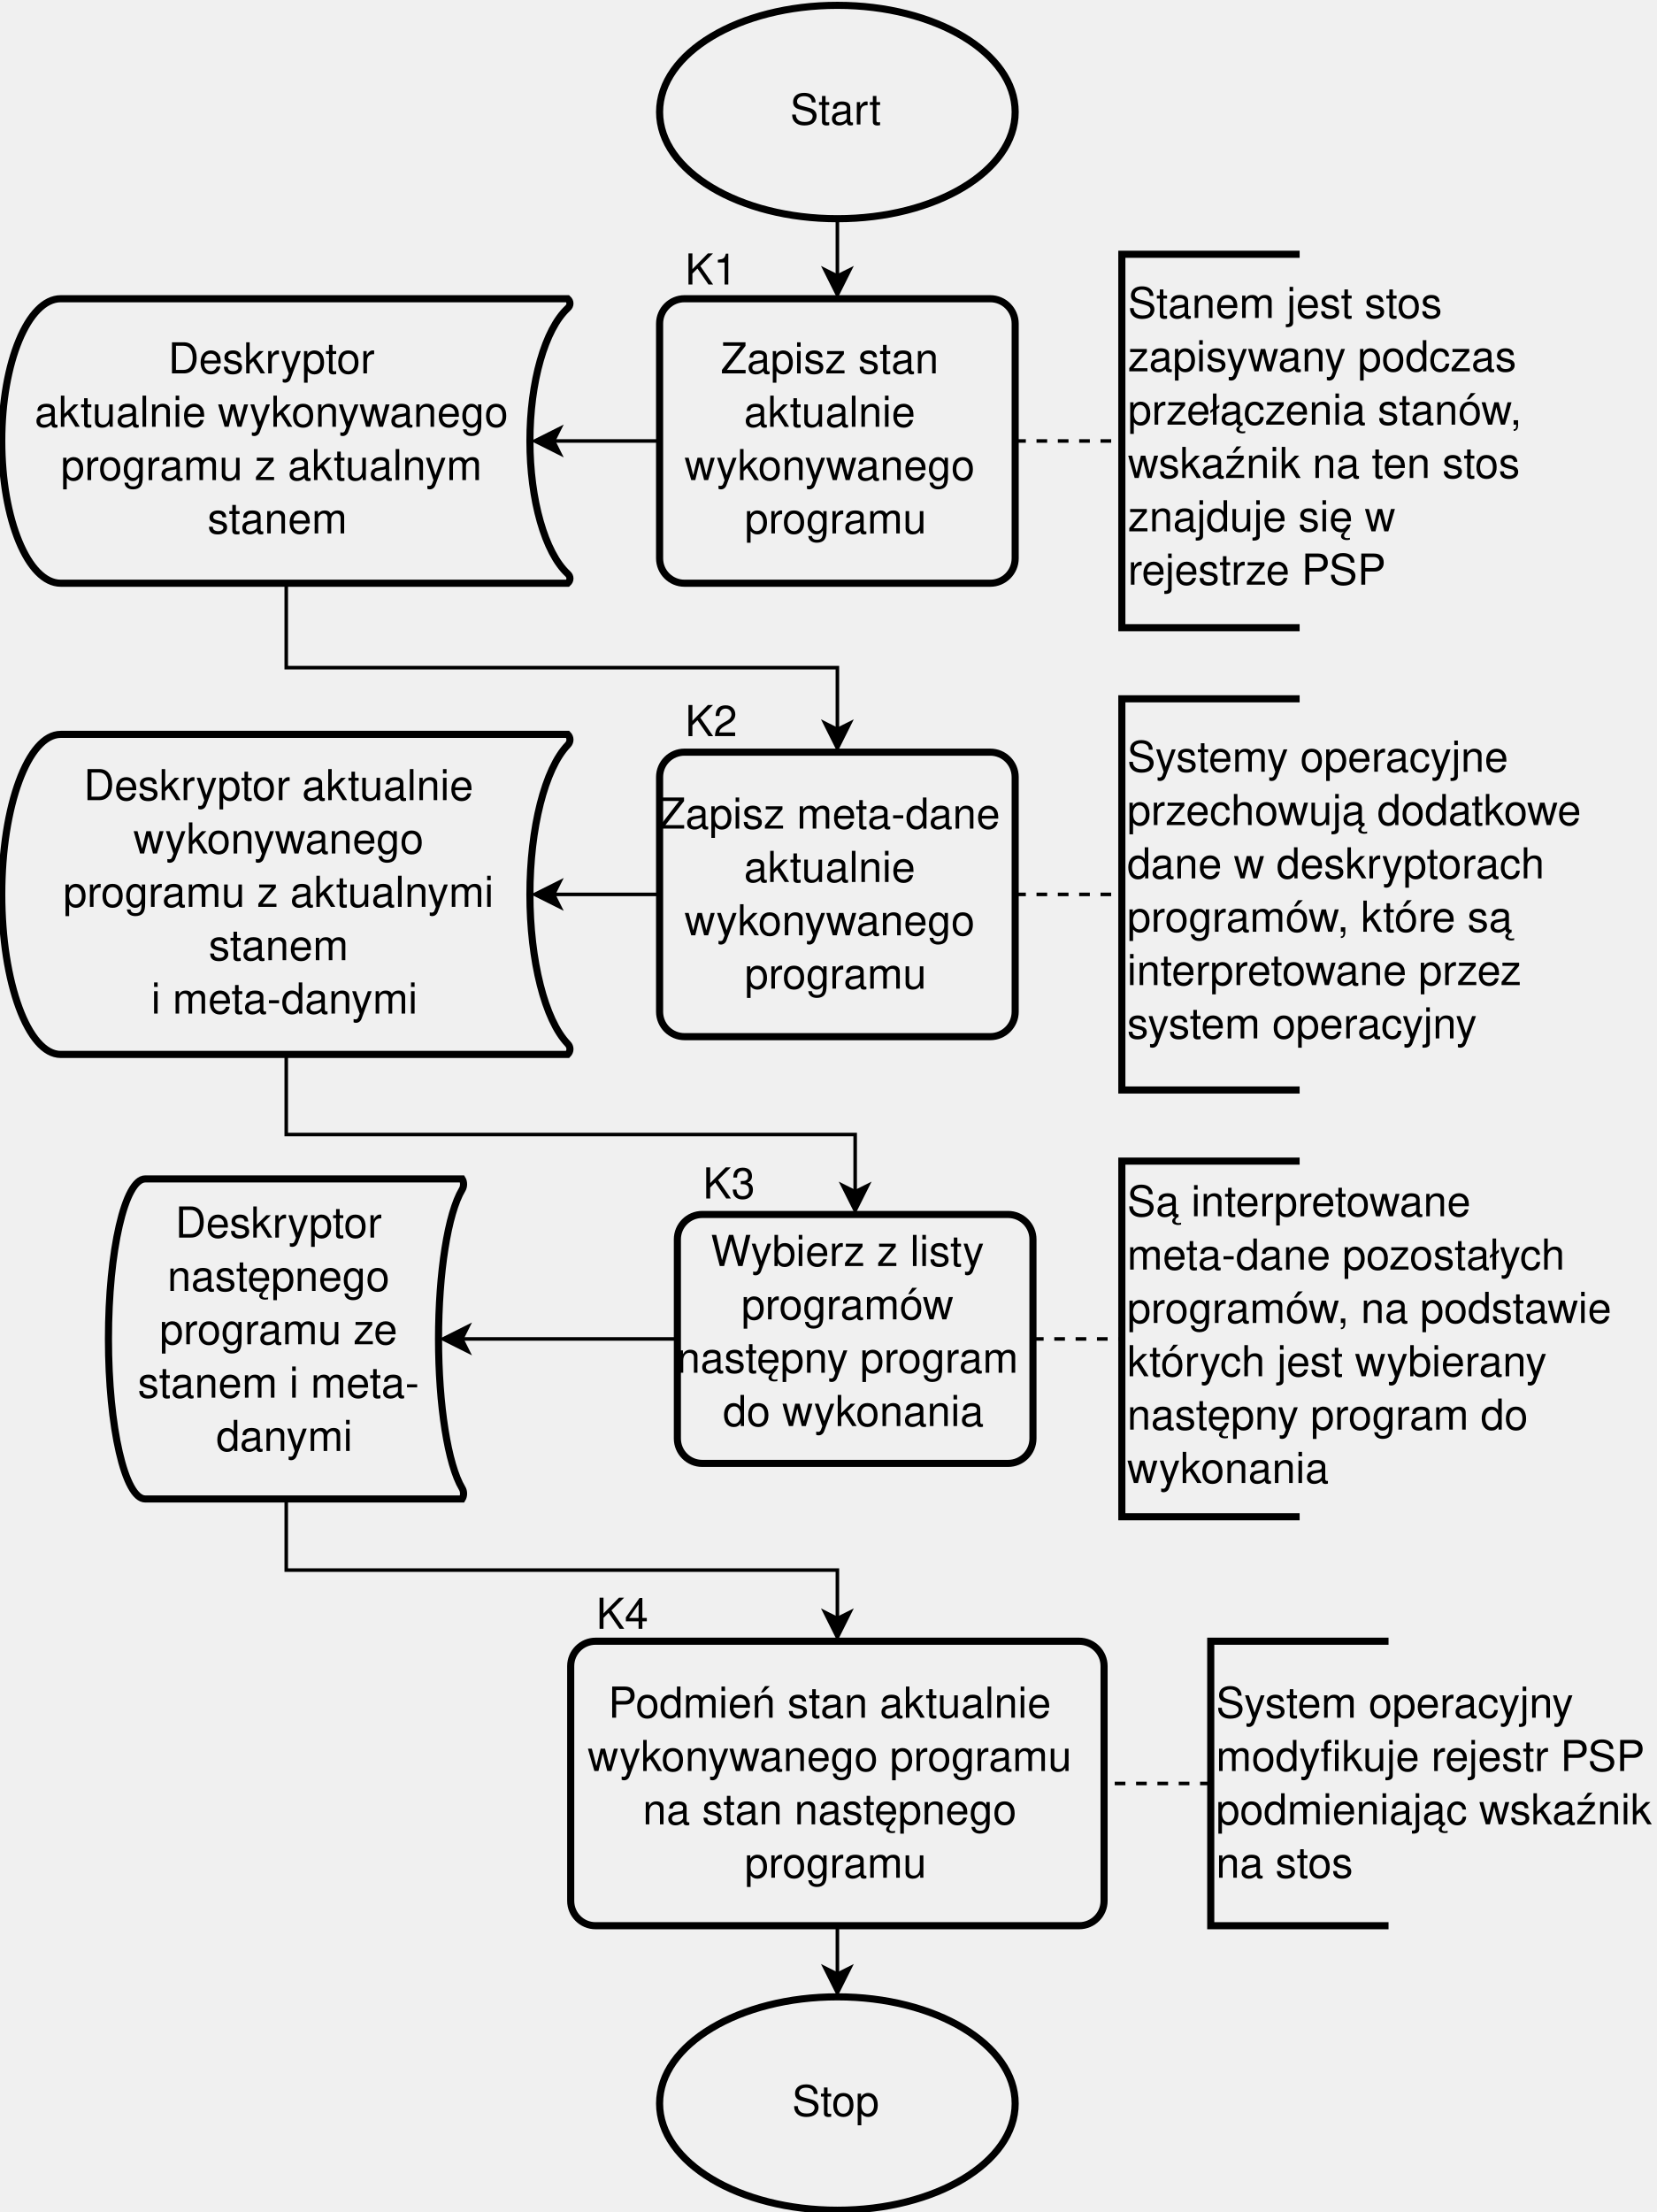
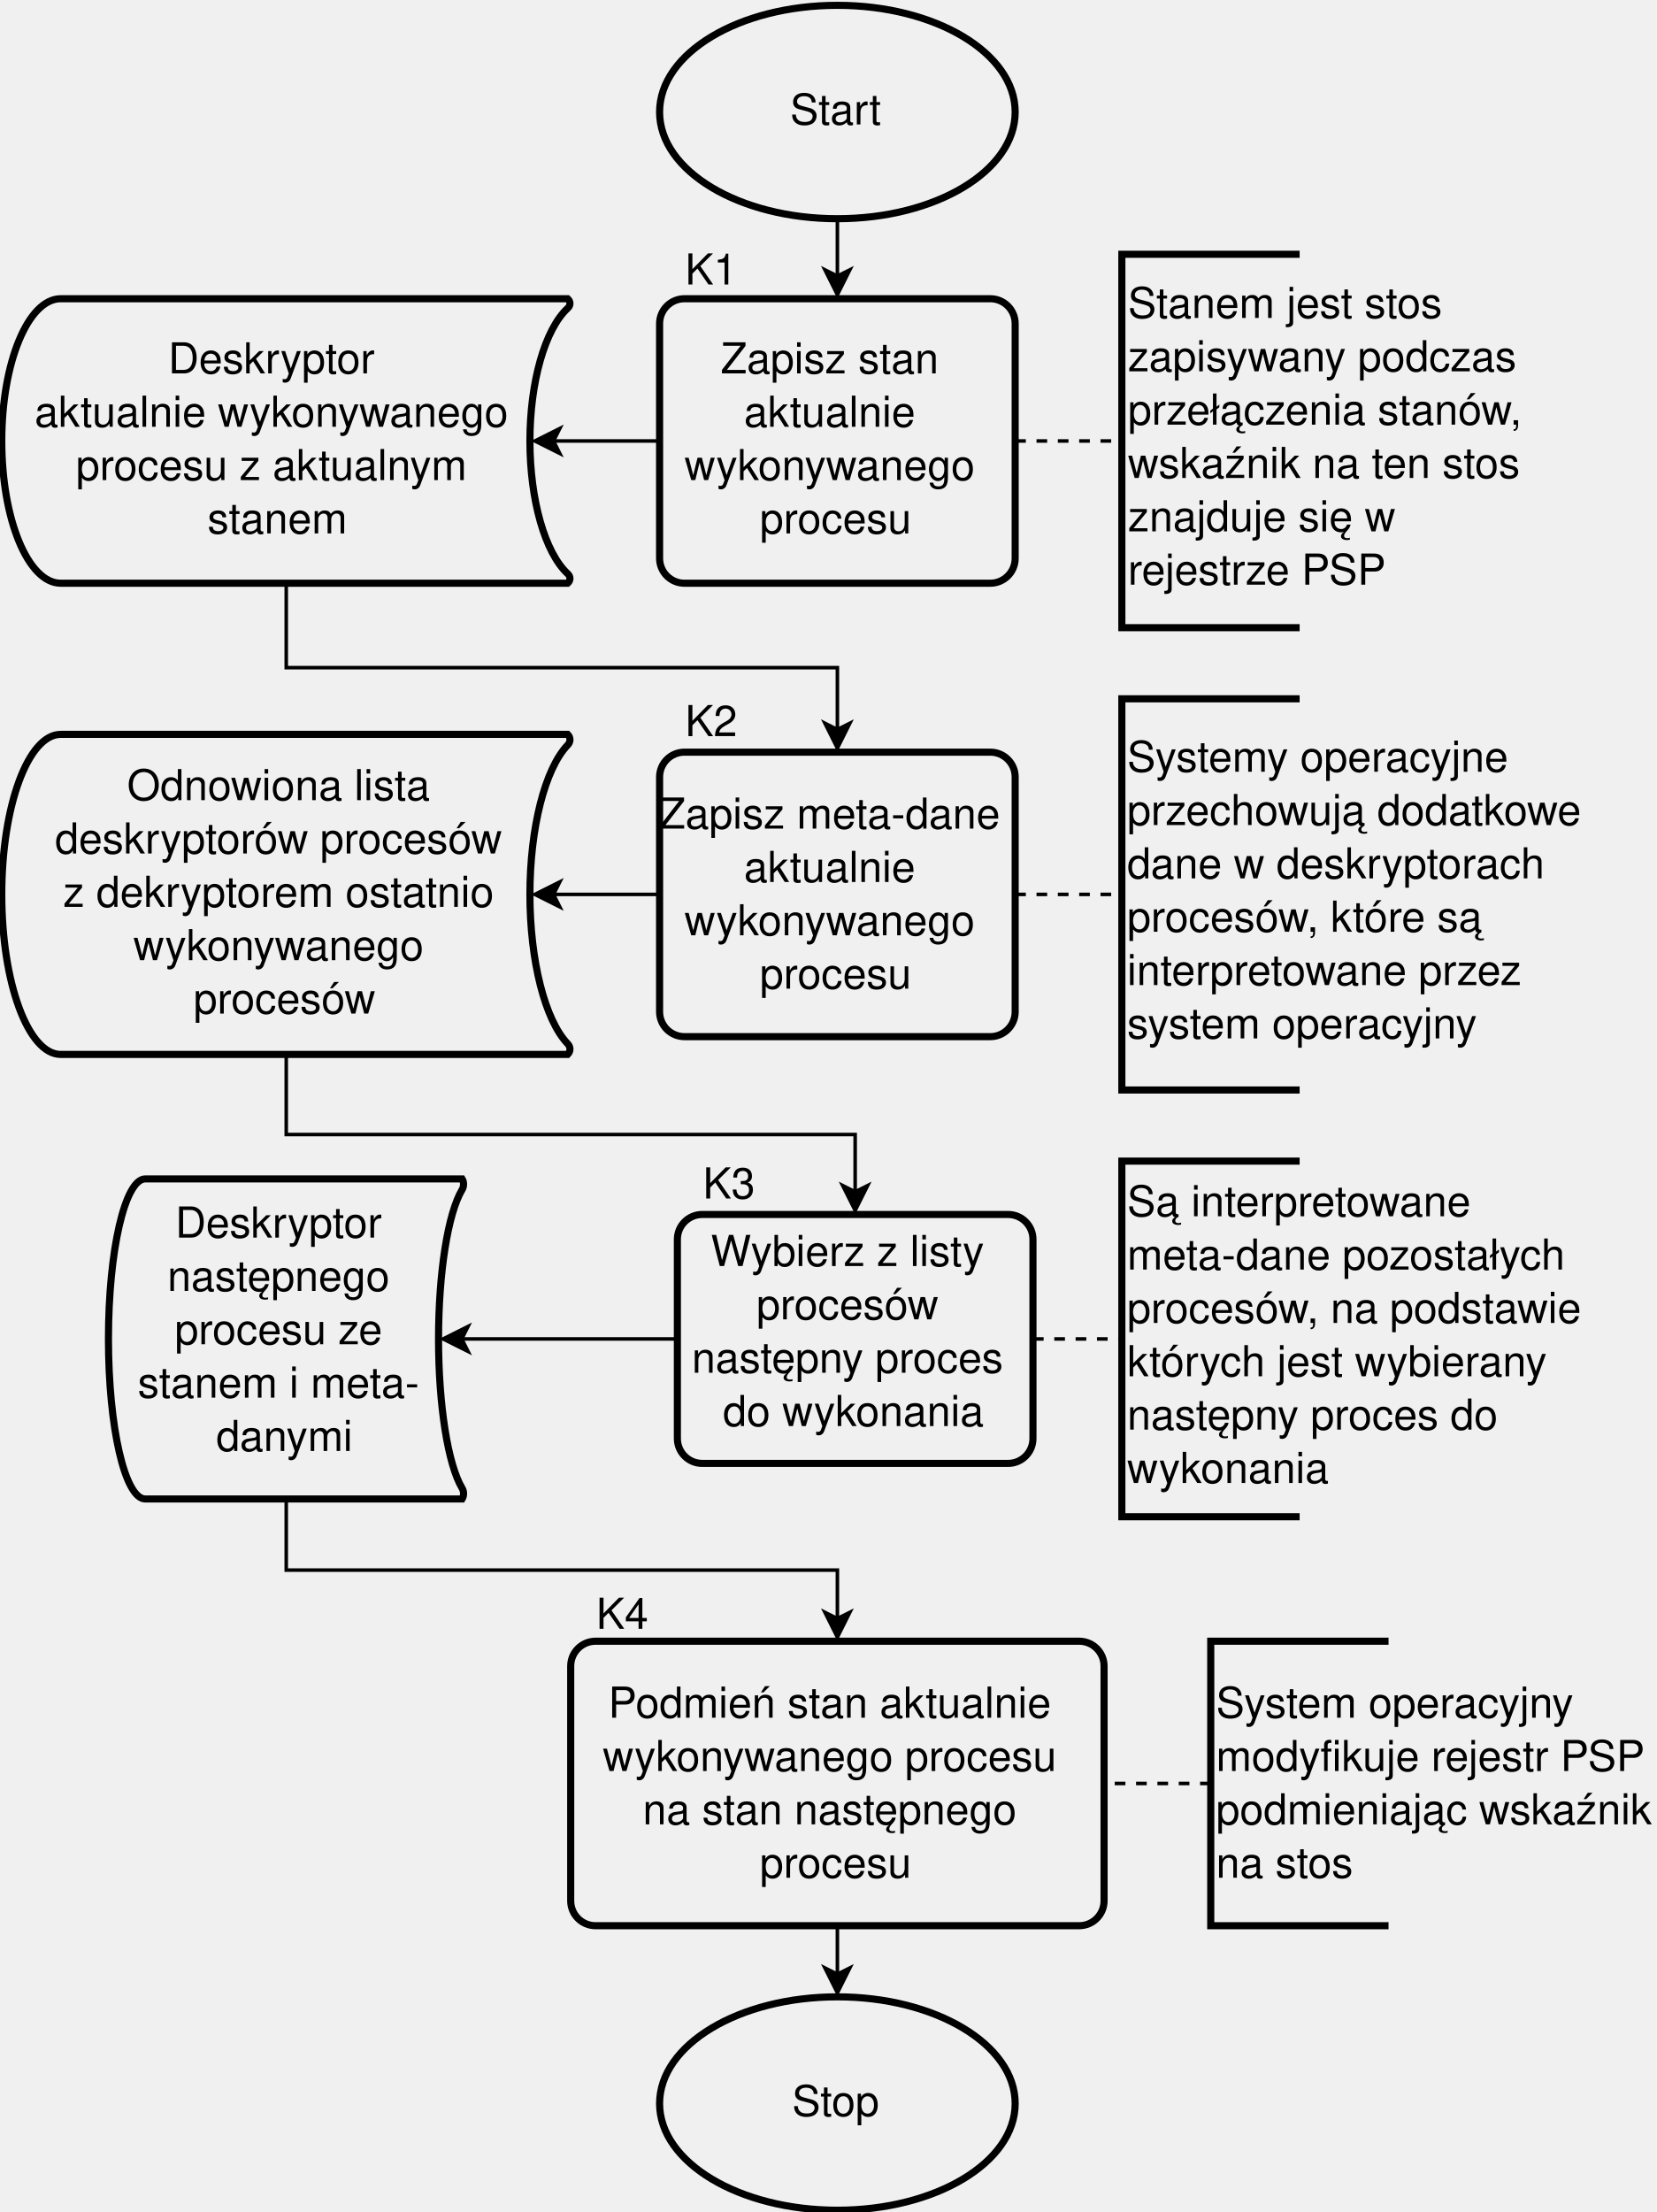
<svg xmlns="http://www.w3.org/2000/svg" version="1.1" width="466px" height="622px" viewBox="-0.5 -0.5 466 622" content="&lt;mxfile host=&quot;app.diagrams.net&quot; agent=&quot;Mozilla/5.0 (X11; Ubuntu; Linux x86_64; rv:130.0) Gecko/20100101 Firefox/130.0&quot; version=&quot;24.8.3&quot; scale=&quot;1&quot; border=&quot;0&quot;&gt;   &lt;diagram name=&quot;Page-1&quot; id=&quot;i-1dUXjVv0L9_AhEkDwS&quot;&gt;     &lt;mxGraphModel dx=&quot;683&quot; dy=&quot;370&quot; grid=&quot;1&quot; gridSize=&quot;10&quot; guides=&quot;1&quot; tooltips=&quot;1&quot; connect=&quot;1&quot; arrows=&quot;1&quot; fold=&quot;1&quot; page=&quot;1&quot; pageScale=&quot;1&quot; pageWidth=&quot;850&quot; pageHeight=&quot;1100&quot; math=&quot;0&quot; shadow=&quot;0&quot;&gt;       &lt;root&gt;         &lt;mxCell id=&quot;0&quot; /&gt;         &lt;mxCell id=&quot;1&quot; parent=&quot;0&quot; /&gt;         &lt;mxCell id=&quot;0HA2B92WHa-r6N4GoKdJ-4&quot; style=&quot;edgeStyle=orthogonalEdgeStyle;rounded=0;orthogonalLoop=1;jettySize=auto;html=1;exitX=0.5;exitY=1;exitDx=0;exitDy=0;exitPerimeter=0;entryX=0.5;entryY=0;entryDx=0;entryDy=0;curved=1;&quot; edge=&quot;1&quot; parent=&quot;1&quot; source=&quot;0HA2B92WHa-r6N4GoKdJ-1&quot; target=&quot;0HA2B92WHa-r6N4GoKdJ-3&quot;&gt;           &lt;mxGeometry relative=&quot;1&quot; as=&quot;geometry&quot; /&gt;         &lt;/mxCell&gt;         &lt;mxCell id=&quot;0HA2B92WHa-r6N4GoKdJ-1&quot; value=&quot;Start&quot; style=&quot;strokeWidth=2;html=1;shape=mxgraph.flowchart.start_1;whiteSpace=wrap;fillColor=none;&quot; vertex=&quot;1&quot; parent=&quot;1&quot;&gt;           &lt;mxGeometry x=&quot;335&quot; y=&quot;30&quot; width=&quot;100&quot; height=&quot;60&quot; as=&quot;geometry&quot; /&gt;         &lt;/mxCell&gt;         &lt;mxCell id=&quot;0HA2B92WHa-r6N4GoKdJ-2&quot; value=&quot;Stop&quot; style=&quot;strokeWidth=2;html=1;shape=mxgraph.flowchart.start_1;whiteSpace=wrap;fillColor=none;&quot; vertex=&quot;1&quot; parent=&quot;1&quot;&gt;           &lt;mxGeometry x=&quot;335&quot; y=&quot;590&quot; width=&quot;100&quot; height=&quot;60&quot; as=&quot;geometry&quot; /&gt;         &lt;/mxCell&gt;         &lt;mxCell id=&quot;0HA2B92WHa-r6N4GoKdJ-3&quot; value=&quot;&amp;lt;div&amp;gt;Zapisz stan&amp;lt;/div&amp;gt;&amp;lt;div&amp;gt;aktualnie wykonywanego&amp;lt;/div&amp;gt;&amp;lt;div&amp;gt;programu&amp;lt;br&amp;gt;&amp;lt;/div&amp;gt;&quot; style=&quot;rounded=1;whiteSpace=wrap;html=1;absoluteArcSize=1;arcSize=14;strokeWidth=2;&quot; vertex=&quot;1&quot; parent=&quot;1&quot;&gt;           &lt;mxGeometry x=&quot;335&quot; y=&quot;112.5&quot; width=&quot;100&quot; height=&quot;80&quot; as=&quot;geometry&quot; /&gt;         &lt;/mxCell&gt;         &lt;mxCell id=&quot;0HA2B92WHa-r6N4GoKdJ-5&quot; value=&quot;&amp;lt;div&amp;gt;Stanem jest stos&amp;lt;/div&amp;gt;&amp;lt;div&amp;gt;zapisywany podczas&amp;lt;/div&amp;gt;&amp;lt;div&amp;gt;przełączenia stanów,&amp;lt;/div&amp;gt;&amp;lt;div&amp;gt;wskaźnik na ten stos&amp;lt;/div&amp;gt;&amp;lt;div&amp;gt;znajduje się w&amp;lt;/div&amp;gt;&amp;lt;div&amp;gt;rejestrze PSP&amp;lt;br&amp;gt;&amp;lt;/div&amp;gt;&quot; style=&quot;strokeWidth=2;html=1;shape=mxgraph.flowchart.annotation_1;align=left;pointerEvents=1;&quot; vertex=&quot;1&quot; parent=&quot;1&quot;&gt;           &lt;mxGeometry x=&quot;465&quot; y=&quot;100&quot; width=&quot;50&quot; height=&quot;105&quot; as=&quot;geometry&quot; /&gt;         &lt;/mxCell&gt;         &lt;mxCell id=&quot;0HA2B92WHa-r6N4GoKdJ-12&quot; style=&quot;edgeStyle=orthogonalEdgeStyle;rounded=0;orthogonalLoop=1;jettySize=auto;html=1;exitX=0.5;exitY=1;exitDx=0;exitDy=0;exitPerimeter=0;entryX=0.5;entryY=0;entryDx=0;entryDy=0;&quot; edge=&quot;1&quot; parent=&quot;1&quot; source=&quot;0HA2B92WHa-r6N4GoKdJ-7&quot; target=&quot;0HA2B92WHa-r6N4GoKdJ-9&quot;&gt;           &lt;mxGeometry relative=&quot;1&quot; as=&quot;geometry&quot; /&gt;         &lt;/mxCell&gt;         &lt;mxCell id=&quot;0HA2B92WHa-r6N4GoKdJ-7&quot; value=&quot;&amp;lt;div&amp;gt;Deskryptor&amp;lt;/div&amp;gt;&amp;lt;div&amp;gt;aktualnie wykonywanego programu z aktualnym&amp;lt;/div&amp;gt;&amp;lt;div&amp;gt;stanem&amp;lt;br&amp;gt;&amp;lt;/div&amp;gt;&quot; style=&quot;strokeWidth=2;html=1;shape=mxgraph.flowchart.stored_data;whiteSpace=wrap;fillColor=none;&quot; vertex=&quot;1&quot; parent=&quot;1&quot;&gt;           &lt;mxGeometry x=&quot;150&quot; y=&quot;112.5&quot; width=&quot;160&quot; height=&quot;80&quot; as=&quot;geometry&quot; /&gt;         &lt;/mxCell&gt;         &lt;mxCell id=&quot;0HA2B92WHa-r6N4GoKdJ-9&quot; value=&quot;Zapisz meta-dane aktualnie wykonywanego programu&quot; style=&quot;rounded=1;whiteSpace=wrap;html=1;absoluteArcSize=1;arcSize=14;strokeWidth=2;&quot; vertex=&quot;1&quot; parent=&quot;1&quot;&gt;           &lt;mxGeometry x=&quot;335&quot; y=&quot;240&quot; width=&quot;100&quot; height=&quot;80&quot; as=&quot;geometry&quot; /&gt;         &lt;/mxCell&gt;         &lt;mxCell id=&quot;0HA2B92WHa-r6N4GoKdJ-13&quot; value=&quot;&amp;lt;div&amp;gt;Systemy operacyjne&amp;lt;/div&amp;gt;&amp;lt;div&amp;gt;przechowują dodatkowe&amp;lt;/div&amp;gt;&amp;lt;div&amp;gt;dane w deskryptorach&amp;lt;/div&amp;gt;&amp;lt;div&amp;gt;programów, które są&amp;lt;/div&amp;gt;&amp;lt;div&amp;gt;interpretowane przez&amp;lt;/div&amp;gt;&amp;lt;div&amp;gt;system operacyjny&amp;lt;br&amp;gt;&amp;lt;/div&amp;gt;&quot; style=&quot;strokeWidth=2;html=1;shape=mxgraph.flowchart.annotation_1;align=left;pointerEvents=1;&quot; vertex=&quot;1&quot; parent=&quot;1&quot;&gt;           &lt;mxGeometry x=&quot;465&quot; y=&quot;225&quot; width=&quot;50&quot; height=&quot;110&quot; as=&quot;geometry&quot; /&gt;         &lt;/mxCell&gt;         &lt;mxCell id=&quot;0HA2B92WHa-r6N4GoKdJ-14&quot; style=&quot;edgeStyle=orthogonalEdgeStyle;rounded=0;orthogonalLoop=1;jettySize=auto;html=1;exitX=1;exitY=0.5;exitDx=0;exitDy=0;entryX=0;entryY=0.5;entryDx=0;entryDy=0;entryPerimeter=0;endArrow=none;endFill=0;dashed=1;&quot; edge=&quot;1&quot; parent=&quot;1&quot; source=&quot;0HA2B92WHa-r6N4GoKdJ-9&quot; target=&quot;0HA2B92WHa-r6N4GoKdJ-13&quot;&gt;           &lt;mxGeometry relative=&quot;1&quot; as=&quot;geometry&quot; /&gt;         &lt;/mxCell&gt;         &lt;mxCell id=&quot;0HA2B92WHa-r6N4GoKdJ-18&quot; style=&quot;edgeStyle=orthogonalEdgeStyle;rounded=0;orthogonalLoop=1;jettySize=auto;html=1;exitX=0.5;exitY=1;exitDx=0;exitDy=0;exitPerimeter=0;entryX=0.5;entryY=0;entryDx=0;entryDy=0;&quot; edge=&quot;1&quot; parent=&quot;1&quot; source=&quot;0HA2B92WHa-r6N4GoKdJ-15&quot; target=&quot;0HA2B92WHa-r6N4GoKdJ-17&quot;&gt;           &lt;mxGeometry relative=&quot;1&quot; as=&quot;geometry&quot; /&gt;         &lt;/mxCell&gt;         &lt;mxCell id=&quot;0HA2B92WHa-r6N4GoKdJ-15&quot; value=&quot;&amp;lt;div&amp;gt;Deskryptor aktualnie wykonywanego&amp;lt;/div&amp;gt;&amp;lt;div&amp;gt;&amp;amp;nbsp;programu z aktualnymi stanem&amp;lt;br&amp;gt;&amp;lt;/div&amp;gt;&amp;amp;nbsp;i meta-danymi&quot; style=&quot;strokeWidth=2;html=1;shape=mxgraph.flowchart.stored_data;whiteSpace=wrap;fillColor=none;&quot; vertex=&quot;1&quot; parent=&quot;1&quot;&gt;           &lt;mxGeometry x=&quot;150&quot; y=&quot;235&quot; width=&quot;160&quot; height=&quot;90&quot; as=&quot;geometry&quot; /&gt;         &lt;/mxCell&gt;         &lt;mxCell id=&quot;0HA2B92WHa-r6N4GoKdJ-17&quot; value=&quot;Wybierz z listy programów następny program do wykonania&quot; style=&quot;rounded=1;whiteSpace=wrap;html=1;absoluteArcSize=1;arcSize=14;strokeWidth=2;&quot; vertex=&quot;1&quot; parent=&quot;1&quot;&gt;           &lt;mxGeometry x=&quot;340&quot; y=&quot;370&quot; width=&quot;100&quot; height=&quot;70&quot; as=&quot;geometry&quot; /&gt;         &lt;/mxCell&gt;         &lt;mxCell id=&quot;0HA2B92WHa-r6N4GoKdJ-26&quot; style=&quot;edgeStyle=orthogonalEdgeStyle;rounded=0;orthogonalLoop=1;jettySize=auto;html=1;exitX=0.5;exitY=1;exitDx=0;exitDy=0;exitPerimeter=0;entryX=0.5;entryY=0;entryDx=0;entryDy=0;&quot; edge=&quot;1&quot; parent=&quot;1&quot; source=&quot;0HA2B92WHa-r6N4GoKdJ-19&quot; target=&quot;0HA2B92WHa-r6N4GoKdJ-25&quot;&gt;           &lt;mxGeometry relative=&quot;1&quot; as=&quot;geometry&quot; /&gt;         &lt;/mxCell&gt;         &lt;mxCell id=&quot;0HA2B92WHa-r6N4GoKdJ-19&quot; value=&quot;&amp;lt;div&amp;gt;Deskryptor następnego programu ze stanem i meta-danymi&amp;lt;br&amp;gt;&amp;lt;/div&amp;gt;&quot; style=&quot;strokeWidth=2;html=1;shape=mxgraph.flowchart.stored_data;whiteSpace=wrap;fillColor=none;&quot; vertex=&quot;1&quot; parent=&quot;1&quot;&gt;           &lt;mxGeometry x=&quot;180&quot; y=&quot;360&quot; width=&quot;100&quot; height=&quot;90&quot; as=&quot;geometry&quot; /&gt;         &lt;/mxCell&gt;         &lt;mxCell id=&quot;0HA2B92WHa-r6N4GoKdJ-21&quot; value=&quot;&amp;lt;div&amp;gt;Są interpretowane&amp;lt;/div&amp;gt;&amp;lt;div&amp;gt;meta-dane pozostałych&amp;lt;/div&amp;gt;&amp;lt;div&amp;gt;programów, na podstawie&amp;lt;/div&amp;gt;&amp;lt;div&amp;gt;których jest wybierany&amp;lt;/div&amp;gt;&amp;lt;div&amp;gt;następny program do&amp;lt;/div&amp;gt;&amp;lt;div&amp;gt;&amp;amp;nbsp;wykonania&amp;lt;br&amp;gt;&amp;lt;/div&amp;gt;&quot; style=&quot;strokeWidth=2;html=1;shape=mxgraph.flowchart.annotation_1;align=left;pointerEvents=1;&quot; vertex=&quot;1&quot; parent=&quot;1&quot;&gt;           &lt;mxGeometry x=&quot;465&quot; y=&quot;355&quot; width=&quot;50&quot; height=&quot;100&quot; as=&quot;geometry&quot; /&gt;         &lt;/mxCell&gt;         &lt;mxCell id=&quot;0HA2B92WHa-r6N4GoKdJ-23&quot; style=&quot;edgeStyle=orthogonalEdgeStyle;rounded=0;orthogonalLoop=1;jettySize=auto;html=1;exitX=1;exitY=0.5;exitDx=0;exitDy=0;entryX=0;entryY=0.5;entryDx=0;entryDy=0;entryPerimeter=0;endArrow=none;endFill=0;dashed=1;&quot; edge=&quot;1&quot; parent=&quot;1&quot; source=&quot;0HA2B92WHa-r6N4GoKdJ-17&quot; target=&quot;0HA2B92WHa-r6N4GoKdJ-21&quot;&gt;           &lt;mxGeometry relative=&quot;1&quot; as=&quot;geometry&quot; /&gt;         &lt;/mxCell&gt;         &lt;mxCell id=&quot;0HA2B92WHa-r6N4GoKdJ-25&quot; value=&quot;Podmień stan aktualnie wykonywanego programu na stan następnego programu&quot; style=&quot;rounded=1;whiteSpace=wrap;html=1;absoluteArcSize=1;arcSize=14;strokeWidth=2;&quot; vertex=&quot;1&quot; parent=&quot;1&quot;&gt;           &lt;mxGeometry x=&quot;310&quot; y=&quot;490&quot; width=&quot;150&quot; height=&quot;80&quot; as=&quot;geometry&quot; /&gt;         &lt;/mxCell&gt;         &lt;mxCell id=&quot;0HA2B92WHa-r6N4GoKdJ-35&quot; style=&quot;edgeStyle=orthogonalEdgeStyle;rounded=0;orthogonalLoop=1;jettySize=auto;html=1;exitX=0;exitY=0.5;exitDx=0;exitDy=0;exitPerimeter=0;entryX=1;entryY=0.5;entryDx=0;entryDy=0;endArrow=none;endFill=0;dashed=1;&quot; edge=&quot;1&quot; parent=&quot;1&quot; source=&quot;0HA2B92WHa-r6N4GoKdJ-27&quot; target=&quot;0HA2B92WHa-r6N4GoKdJ-25&quot;&gt;           &lt;mxGeometry relative=&quot;1&quot; as=&quot;geometry&quot; /&gt;         &lt;/mxCell&gt;         &lt;mxCell id=&quot;0HA2B92WHa-r6N4GoKdJ-27&quot; value=&quot;&amp;lt;div&amp;gt;System operacyjny&amp;lt;/div&amp;gt;&amp;lt;div&amp;gt;modyfikuje rejestr PSP&amp;lt;/div&amp;gt;&amp;lt;div&amp;gt;podmieniając wskaźnik&amp;lt;/div&amp;gt;&amp;lt;div&amp;gt;na stos&amp;lt;br&amp;gt;&amp;lt;/div&amp;gt;&quot; style=&quot;strokeWidth=2;html=1;shape=mxgraph.flowchart.annotation_1;align=left;pointerEvents=1;&quot; vertex=&quot;1&quot; parent=&quot;1&quot;&gt;           &lt;mxGeometry x=&quot;490&quot; y=&quot;490&quot; width=&quot;50&quot; height=&quot;80&quot; as=&quot;geometry&quot; /&gt;         &lt;/mxCell&gt;         &lt;mxCell id=&quot;0HA2B92WHa-r6N4GoKdJ-30&quot; style=&quot;edgeStyle=orthogonalEdgeStyle;rounded=0;orthogonalLoop=1;jettySize=auto;html=1;exitX=0.5;exitY=1;exitDx=0;exitDy=0;entryX=0.5;entryY=0;entryDx=0;entryDy=0;entryPerimeter=0;&quot; edge=&quot;1&quot; parent=&quot;1&quot; source=&quot;0HA2B92WHa-r6N4GoKdJ-25&quot; target=&quot;0HA2B92WHa-r6N4GoKdJ-2&quot;&gt;           &lt;mxGeometry relative=&quot;1&quot; as=&quot;geometry&quot; /&gt;         &lt;/mxCell&gt;         &lt;mxCell id=&quot;0HA2B92WHa-r6N4GoKdJ-31&quot; style=&quot;edgeStyle=orthogonalEdgeStyle;rounded=0;orthogonalLoop=1;jettySize=auto;html=1;exitX=0;exitY=0.5;exitDx=0;exitDy=0;entryX=0.93;entryY=0.5;entryDx=0;entryDy=0;entryPerimeter=0;&quot; edge=&quot;1&quot; parent=&quot;1&quot; source=&quot;0HA2B92WHa-r6N4GoKdJ-3&quot; target=&quot;0HA2B92WHa-r6N4GoKdJ-7&quot;&gt;           &lt;mxGeometry relative=&quot;1&quot; as=&quot;geometry&quot; /&gt;         &lt;/mxCell&gt;         &lt;mxCell id=&quot;0HA2B92WHa-r6N4GoKdJ-32&quot; style=&quot;edgeStyle=orthogonalEdgeStyle;rounded=0;orthogonalLoop=1;jettySize=auto;html=1;exitX=0;exitY=0.5;exitDx=0;exitDy=0;entryX=0.93;entryY=0.5;entryDx=0;entryDy=0;entryPerimeter=0;&quot; edge=&quot;1&quot; parent=&quot;1&quot; source=&quot;0HA2B92WHa-r6N4GoKdJ-9&quot; target=&quot;0HA2B92WHa-r6N4GoKdJ-15&quot;&gt;           &lt;mxGeometry relative=&quot;1&quot; as=&quot;geometry&quot; /&gt;         &lt;/mxCell&gt;         &lt;mxCell id=&quot;0HA2B92WHa-r6N4GoKdJ-33&quot; style=&quot;edgeStyle=orthogonalEdgeStyle;rounded=0;orthogonalLoop=1;jettySize=auto;html=1;exitX=1;exitY=0.5;exitDx=0;exitDy=0;entryX=0;entryY=0.5;entryDx=0;entryDy=0;entryPerimeter=0;endArrow=none;endFill=0;dashed=1;&quot; edge=&quot;1&quot; parent=&quot;1&quot; source=&quot;0HA2B92WHa-r6N4GoKdJ-3&quot; target=&quot;0HA2B92WHa-r6N4GoKdJ-5&quot;&gt;           &lt;mxGeometry relative=&quot;1&quot; as=&quot;geometry&quot; /&gt;         &lt;/mxCell&gt;         &lt;mxCell id=&quot;0HA2B92WHa-r6N4GoKdJ-34&quot; style=&quot;edgeStyle=orthogonalEdgeStyle;rounded=0;orthogonalLoop=1;jettySize=auto;html=1;exitX=0;exitY=0.5;exitDx=0;exitDy=0;entryX=0.93;entryY=0.5;entryDx=0;entryDy=0;entryPerimeter=0;&quot; edge=&quot;1&quot; parent=&quot;1&quot; source=&quot;0HA2B92WHa-r6N4GoKdJ-17&quot; target=&quot;0HA2B92WHa-r6N4GoKdJ-19&quot;&gt;           &lt;mxGeometry relative=&quot;1&quot; as=&quot;geometry&quot; /&gt;         &lt;/mxCell&gt;         &lt;mxCell id=&quot;0HA2B92WHa-r6N4GoKdJ-36&quot; value=&quot;K1&quot; style=&quot;text;html=1;align=center;verticalAlign=middle;resizable=0;points=[];autosize=1;strokeColor=none;fillColor=none;&quot; vertex=&quot;1&quot; parent=&quot;1&quot;&gt;           &lt;mxGeometry x=&quot;330&quot; y=&quot;90&quot; width=&quot;40&quot; height=&quot;30&quot; as=&quot;geometry&quot; /&gt;         &lt;/mxCell&gt;         &lt;mxCell id=&quot;0HA2B92WHa-r6N4GoKdJ-37&quot; value=&quot;K2&quot; style=&quot;text;html=1;align=center;verticalAlign=middle;resizable=0;points=[];autosize=1;strokeColor=none;fillColor=none;&quot; vertex=&quot;1&quot; parent=&quot;1&quot;&gt;           &lt;mxGeometry x=&quot;330&quot; y=&quot;217&quot; width=&quot;40&quot; height=&quot;30&quot; as=&quot;geometry&quot; /&gt;         &lt;/mxCell&gt;         &lt;mxCell id=&quot;0HA2B92WHa-r6N4GoKdJ-38&quot; value=&quot;K3&quot; style=&quot;text;html=1;align=center;verticalAlign=middle;resizable=0;points=[];autosize=1;strokeColor=none;fillColor=none;&quot; vertex=&quot;1&quot; parent=&quot;1&quot;&gt;           &lt;mxGeometry x=&quot;335&quot; y=&quot;347&quot; width=&quot;40&quot; height=&quot;30&quot; as=&quot;geometry&quot; /&gt;         &lt;/mxCell&gt;         &lt;mxCell id=&quot;0HA2B92WHa-r6N4GoKdJ-39&quot; value=&quot;K4&quot; style=&quot;text;html=1;align=center;verticalAlign=middle;resizable=0;points=[];autosize=1;strokeColor=none;fillColor=none;&quot; vertex=&quot;1&quot; parent=&quot;1&quot;&gt;           &lt;mxGeometry x=&quot;305&quot; y=&quot;468&quot; width=&quot;40&quot; height=&quot;30&quot; as=&quot;geometry&quot; /&gt;         &lt;/mxCell&gt;       &lt;/root&gt;     &lt;/mxGraphModel&gt;   &lt;/diagram&gt; &lt;/mxfile&gt; " id="svg2012">
  <defs id="defs1670" />
  <path d="m 235,61 q 0,0 0,16.13" fill="none" stroke="#000000" stroke-miterlimit="10" pointer-events="stroke" id="path1672" />
  <path d="m 235,82.38 -3.5,-7 3.5,1.75 3.5,-1.75 z" fill="#000000" stroke="#000000" stroke-miterlimit="10" pointer-events="all" id="path1674" />
  <ellipse cx="235" cy="31" rx="50" ry="30" fill="transparent" stroke="#000000" stroke-width="2" pointer-events="all" id="ellipse1680" style="fill:none" />
  <text x="234.5" y="34.5" fill="#000000" font-family="Helvetica" font-size="12px" text-anchor="middle" id="text1684">Start</text>
  <ellipse cx="235" cy="591" rx="50" ry="30" fill="transparent" stroke="#000000" stroke-width="2" pointer-events="all" id="ellipse1694" style="fill:none" />
  <text x="234.5" y="594.5" fill="#000000" font-family="Helvetica" font-size="12px" text-anchor="middle" id="text1698">Stop</text>
  <rect x="185" y="83.5" width="100" height="80" rx="7" ry="7" fill="#ffffff" stroke="#000000" stroke-width="2" pointer-events="all" id="rect1708" style="fill:none" />
  <text x="234.5" y="104.5" fill="#000000" font-family="Helvetica" font-size="12px" text-anchor="middle" id="text1712">
    <tspan id="tspan17314" x="234.5" y="104.5">Zapisz stan</tspan>
    <tspan id="tspan17316" x="234.5" y="119.5">aktualnie</tspan>
    <tspan x="234.5" y="134.5" id="tspan19714">wykonywanego</tspan>
-     <tspan x="234.5" y="149.5" id="tspan17318">programu</tspan>
+     <tspan x="234.5" y="149.5" id="tspan17318">procesu</tspan>
  </text>
  <rect x="315" y="71" width="50" height="105" fill="none" stroke="none" pointer-events="all" id="rect1722" />
  <path d="m 365,71 h -50 v 105 h 50" fill="none" stroke="#000000" stroke-width="2" stroke-miterlimit="10" pointer-events="all" id="path1724" />
  <path d="m 80,163.5 v 23.74 h 155 v 17.39" fill="none" stroke="#000000" stroke-miterlimit="10" pointer-events="stroke" id="path1738" />
  <path d="m 235,209.88 -3.5,-7 3.5,1.75 3.5,-1.75 z" fill="#000000" stroke="#000000" stroke-miterlimit="10" pointer-events="all" id="path1740" />
  <path d="m 16.58,83.5 h 142.57 c 0.85,0.76 0.85,1.91 0,2.67 -6.4,5.94 -10.62,20.78 -10.62,37.33 0,16.55 4.22,31.39 10.62,37.33 0.85,0.76 0.85,1.91 0,2.67 H 16.58 C 7.42,163.5 0,145.59 0,123.5 c 0,-22.09 7.42,-40 16.58,-40 z" fill="none" stroke="#000000" stroke-width="2" stroke-miterlimit="10" pointer-events="all" id="path1746" />
  <g id="g1756">
    <g transform="translate(-0.5,-0.5)" id="g1754">
      <text x="78" y="105" fill="#000000" font-family="Helvetica" font-size="12px" text-anchor="middle" id="text1750">
        <tspan id="tspan3320" x="78" y="105">Deskryptor</tspan>
        <tspan x="78" y="120" id="tspan8984">aktualnie wykonywanego</tspan>
-         <tspan x="78" y="135" id="tspan16724">programu z aktualnym</tspan>
+         <tspan x="78" y="135" id="tspan16724">procesu z aktualnym</tspan>
        <tspan x="78" y="150" id="tspan3322">stanem</tspan>
      </text>
    </g>
  </g>
  <rect x="185" y="211" width="100" height="80" rx="7" ry="7" fill="#ffffff" stroke="#000000" stroke-width="2" pointer-events="all" id="rect1760" style="fill:none" />
  <text x="234.5" y="232.5" fill="#000000" font-family="Helvetica" font-size="12px" text-anchor="middle" id="text1764">
    <tspan id="tspan36390" x="234.5" y="232.5">Zapisz meta-dane</tspan>
    <tspan x="234.5" y="247.5" id="tspan37846">aktualnie</tspan>
    <tspan x="234.5" y="262.5" id="tspan37848">wykonywanego</tspan>
-     <tspan x="234.5" y="277.5" id="tspan37850">programu</tspan>
+     <tspan x="234.5" y="277.5" id="tspan37850">procesu</tspan>
  </text>
  <rect x="315" y="196" width="50" height="110" fill="none" stroke="none" pointer-events="all" id="rect1774" />
  <path d="m 365,196 h -50 v 110 h 50" fill="none" stroke="#000000" stroke-width="2" stroke-miterlimit="10" pointer-events="all" id="path1776" />
  <text x="316.5" y="216.5" fill="#000000" font-family="Helvetica" font-size="12px" id="text1780">
    <tspan id="tspan79412" x="316.5" y="216.5">Systemy operacyjne</tspan>
    <tspan id="tspan79414" x="316.5" y="231.5">przechowują dodatkowe</tspan>
    <tspan x="316.5" y="246.5" id="tspan79416">dane w deskryptorach</tspan>
-     <tspan x="316.5" y="261.5" id="tspan79418">programów, które są</tspan>
+     <tspan x="316.5" y="261.5" id="tspan79418">procesów, które są</tspan>
    <tspan x="316.5" y="276.5" id="tspan79420">interpretowane przez</tspan>
    <tspan x="316.5" y="291.5" id="tspan79422">system operacyjny</tspan>
  </text>
  <text x="316.71" y="88.909" fill="#000000" font-family="Helvetica" font-size="12px" id="text1780-3">
    <tspan x="316.71" y="88.909" id="tspan79422-6">Stanem jest stos</tspan>
    <tspan x="316.71" y="103.909" id="tspan81139">zapisywany podczas</tspan>
    <tspan x="316.71" y="118.909" id="tspan81141">przełączenia stanów,</tspan>
    <tspan x="316.71" y="133.909" id="tspan81143">wskaźnik na ten stos</tspan>
    <tspan x="316.71" y="148.909" id="tspan81145">znajduje się w</tspan>
    <tspan x="316.71" y="163.909" id="tspan81147">rejestrze PSP</tspan>
  </text>
  <path d="m 285,251 h 30" fill="none" stroke="#000000" stroke-miterlimit="10" stroke-dasharray="3, 3" pointer-events="stroke" id="path1790" />
  <path d="m 80,296 v 22.52 h 160 v 16.11" fill="none" stroke="#000000" stroke-miterlimit="10" pointer-events="stroke" id="path1796" />
  <path d="m 240,339.88 -3.5,-7 3.5,1.75 3.5,-1.75 z" fill="#000000" stroke="#000000" stroke-miterlimit="10" pointer-events="all" id="path1798" />
  <path d="m 16.58,206 h 142.57 c 0.85,0.85 0.85,2.15 0,3 -6.4,6.68 -10.62,23.38 -10.62,42 0,18.62 4.22,35.32 10.62,42 0.85,0.85 0.85,2.15 0,3 H 16.58 C 7.42,296 0,275.85 0,251 0,226.15 7.42,206 16.58,206 Z" fill="none" stroke="#000000" stroke-width="2" stroke-miterlimit="10" pointer-events="all" id="path1804" />
  <text x="79.5" y="224.5" fill="#000000" font-family="Helvetica" font-size="12px" text-anchor="middle" id="text1808">
-     <tspan id="tspan21180" x="79.5" y="224.5">Deskryptor aktualnie</tspan>
-     <tspan x="79.5" y="239.5" id="tspan28062">wykonywanego</tspan>
-     <tspan id="tspan21182" x="79.5" y="254.5">programu z aktualnymi</tspan>
-     <tspan x="79.5" y="269.5" id="tspan31760">stanem</tspan>
-     <tspan x="79.5" y="284.5" id="tspan21184">i meta-danymi</tspan>
+     <tspan x="79.5" y="224.5" id="tspan21184">Odnowiona lista</tspan>
+     <tspan x="79.5" y="239.5" id="tspan11292">deskryptorów procesów</tspan>
+     <tspan x="79.5" y="254.5" id="tspan14202">z dekryptorem ostatnio</tspan>
+     <tspan x="79.5" y="269.5" id="tspan972">wykonywanego</tspan>
+     <tspan x="79.5" y="284.5" id="tspan974">procesów</tspan>
  </text>
  <rect x="190" y="341" width="100" height="70" rx="7" ry="7" fill="#ffffff" stroke="#000000" stroke-width="2" pointer-events="all" id="rect1818" style="fill:none" />
  <text x="239.5" y="355.5" fill="#000000" font-family="Helvetica" font-size="12px" text-anchor="middle" id="text1822">
    <tspan id="tspan40178" x="239.5" y="355.5">Wybierz z listy</tspan>
-     <tspan id="tspan40180" x="239.5" y="370.5">programów</tspan>
-     <tspan x="239.5" y="385.5" id="tspan40182">następny program</tspan>
-     <tspan x="239.5" y="400.5" id="tspan40184">do wykonania</tspan>
+     <tspan id="tspan40180" x="239.5" y="370.5">procesów</tspan>
+     <tspan x="239.5" y="385.5" id="tspan40184">następny proces</tspan>
+     <tspan x="239.5" y="400.5" id="tspan36126">do wykonania</tspan>
  </text>
  <path d="m 80,421 v 20 h 155 v 13.63" fill="none" stroke="#000000" stroke-miterlimit="10" pointer-events="stroke" id="path1832" />
  <path d="m 235,459.88 -3.5,-7 3.5,1.75 3.5,-1.75 z" fill="#000000" stroke="#000000" stroke-miterlimit="10" pointer-events="all" id="path1834" />
  <path d="m 40.36,331 h 89.11 c 0.53,0.85 0.53,2.15 0,3 -4,6.68 -6.64,23.38 -6.64,42 0,18.62 2.64,35.32 6.64,42 0.53,0.85 0.53,2.15 0,3 H 40.36 C 34.64,421 30,400.85 30,376 c 0,-24.85 4.64,-45 10.36,-45 z" fill="none" stroke="#000000" stroke-width="2" stroke-miterlimit="10" pointer-events="all" id="path1840" />
  <text x="79.5" y="347.5" fill="#000000" font-family="Helvetica" font-size="12px" text-anchor="middle" id="text1844">
    <tspan id="tspan39146" x="79.5" y="347.5">Deskryptor</tspan>
    <tspan id="tspan39148" x="79.5" y="362.5">następnego</tspan>
-     <tspan x="79.5" y="377.5" id="tspan39150">programu ze</tspan>
+     <tspan x="79.5" y="377.5" id="tspan39150">procesu ze</tspan>
    <tspan x="79.5" y="392.5" id="tspan39152">stanem i meta-</tspan>
    <tspan x="79.5" y="407.5" id="tspan39154">danymi</tspan>
  </text>
  <rect x="315" y="326" width="50" height="100" fill="none" stroke="none" pointer-events="all" id="rect1854" />
  <path d="m 365,326 h -50 v 100 h 50" fill="none" stroke="#000000" stroke-width="2" stroke-miterlimit="10" pointer-events="all" id="path1856" />
  <text x="316.5" y="341.5" fill="#000000" font-family="Helvetica" font-size="12px" id="text1860">
    <tspan id="tspan79526" x="316.5" y="341.5">Są interpretowane</tspan>
    <tspan id="tspan79528" x="316.5" y="356.5">meta-dane pozostałych</tspan>
-     <tspan x="316.5" y="371.5" id="tspan79530">programów, na podstawie</tspan>
+     <tspan x="316.5" y="371.5" id="tspan79530">procesów, na podstawie</tspan>
    <tspan x="316.5" y="386.5" id="tspan79532">których jest wybierany</tspan>
-     <tspan x="316.5" y="401.5" id="tspan79534">następny program do</tspan>
+     <tspan x="316.5" y="401.5" id="tspan79534">następny proces do</tspan>
    <tspan x="316.5" y="416.5" id="tspan79536">wykonania</tspan>
  </text>
  <path d="m 290,376 h 25" fill="none" stroke="#000000" stroke-miterlimit="10" stroke-dasharray="3, 3" pointer-events="stroke" id="path1870" />
  <rect x="160" y="461" width="150" height="80" rx="7" ry="7" fill="#ffffff" stroke="#000000" stroke-width="2" pointer-events="all" id="rect1876" style="fill:none" />
  <text x="234.5" y="482.5" fill="#000000" font-family="Helvetica" font-size="12px" text-anchor="middle" id="text1880">
    <tspan id="tspan48238" x="234.5" y="482.5">Podmień stan aktualnie</tspan>
-     <tspan id="tspan48240" x="234.5" y="497.5">wykonywanego programu</tspan>
-     <tspan x="234.5" y="512.5" id="tspan48242">na stan następnego</tspan>
-     <tspan x="234.5" y="527.5" id="tspan48244">programu</tspan>
+     <tspan x="234.5" y="497.5" id="tspan48242">wykonywanego procesu</tspan>
+     <tspan x="234.5" y="512.5" id="tspan45942">na stan następnego</tspan>
+     <tspan x="234.5" y="527.5" id="tspan48244">procesu</tspan>
  </text>
  <path d="M 340,501 H 310" fill="none" stroke="#000000" stroke-miterlimit="10" stroke-dasharray="3, 3" pointer-events="stroke" id="path1890" />
  <rect x="340" y="461" width="50" height="80" fill="none" stroke="none" pointer-events="all" id="rect1896" />
  <path d="m 390,461 h -50 v 80 h 50" fill="none" stroke="#000000" stroke-width="2" stroke-miterlimit="10" pointer-events="all" id="path1898" />
  <text x="341.5" y="482.5" fill="#000000" font-family="Helvetica" font-size="12px" id="text1902">
    <tspan id="tspan79694" x="341.5" y="482.5">System operacyjny</tspan>
    <tspan id="tspan79696" x="341.5" y="497.5">modyfikuje rejestr PSP</tspan>
    <tspan x="341.5" y="512.5" id="tspan79698">podmieniając wskaźnik</tspan>
    <tspan x="341.5" y="527.5" id="tspan79700">na stos</tspan>
  </text>
  <path d="m 235,541 v 13.63" fill="none" stroke="#000000" stroke-miterlimit="10" pointer-events="stroke" id="path1912" />
  <path d="m 235,559.88 -3.5,-7 3.5,1.75 3.5,-1.75 z" fill="#000000" stroke="#000000" stroke-miterlimit="10" pointer-events="all" id="path1914" />
  <path d="M 185,123.5 H 155.17" fill="none" stroke="#000000" stroke-miterlimit="10" pointer-events="stroke" id="path1920" />
  <path d="m 149.92,123.5 7,-3.5 -1.75,3.5 1.75,3.5 z" fill="#000000" stroke="#000000" stroke-miterlimit="10" pointer-events="all" id="path1922" />
  <path d="M 185,251 H 155.17" fill="none" stroke="#000000" stroke-miterlimit="10" pointer-events="stroke" id="path1928" />
  <path d="m 149.92,251 7,-3.5 -1.75,3.5 1.75,3.5 z" fill="#000000" stroke="#000000" stroke-miterlimit="10" pointer-events="all" id="path1930" />
  <path d="m 285,123.5 h 30" fill="none" stroke="#000000" stroke-miterlimit="10" stroke-dasharray="3, 3" pointer-events="stroke" id="path1936" />
  <path d="M 190,376 H 129.37" fill="none" stroke="#000000" stroke-miterlimit="10" pointer-events="stroke" id="path1942" />
  <path d="m 124.12,376 7,-3.5 -1.75,3.5 1.75,3.5 z" fill="#000000" stroke="#000000" stroke-miterlimit="10" pointer-events="all" id="path1944" />
  <rect x="180" y="61" width="40" height="30" fill="none" stroke="none" pointer-events="all" id="rect1950" />
  <text x="199.5" y="79.5" fill="#000000" font-family="Helvetica" font-size="12px" text-anchor="middle" id="text1954">K1</text>
  <rect x="180" y="188" width="40" height="30" fill="none" stroke="none" pointer-events="all" id="rect1964" />
  <text x="199.5" y="206.5" fill="#000000" font-family="Helvetica" font-size="12px" text-anchor="middle" id="text1968">K2</text>
  <rect x="185" y="318" width="40" height="30" fill="none" stroke="none" pointer-events="all" id="rect1978" />
  <text x="204.5" y="336.5" fill="#000000" font-family="Helvetica" font-size="12px" text-anchor="middle" id="text1982">K3</text>
  <rect x="155" y="439" width="40" height="30" fill="none" stroke="none" pointer-events="all" id="rect1992" />
  <text x="174.5" y="457.5" fill="#000000" font-family="Helvetica" font-size="12px" text-anchor="middle" id="text1996">K4</text>
</svg>
